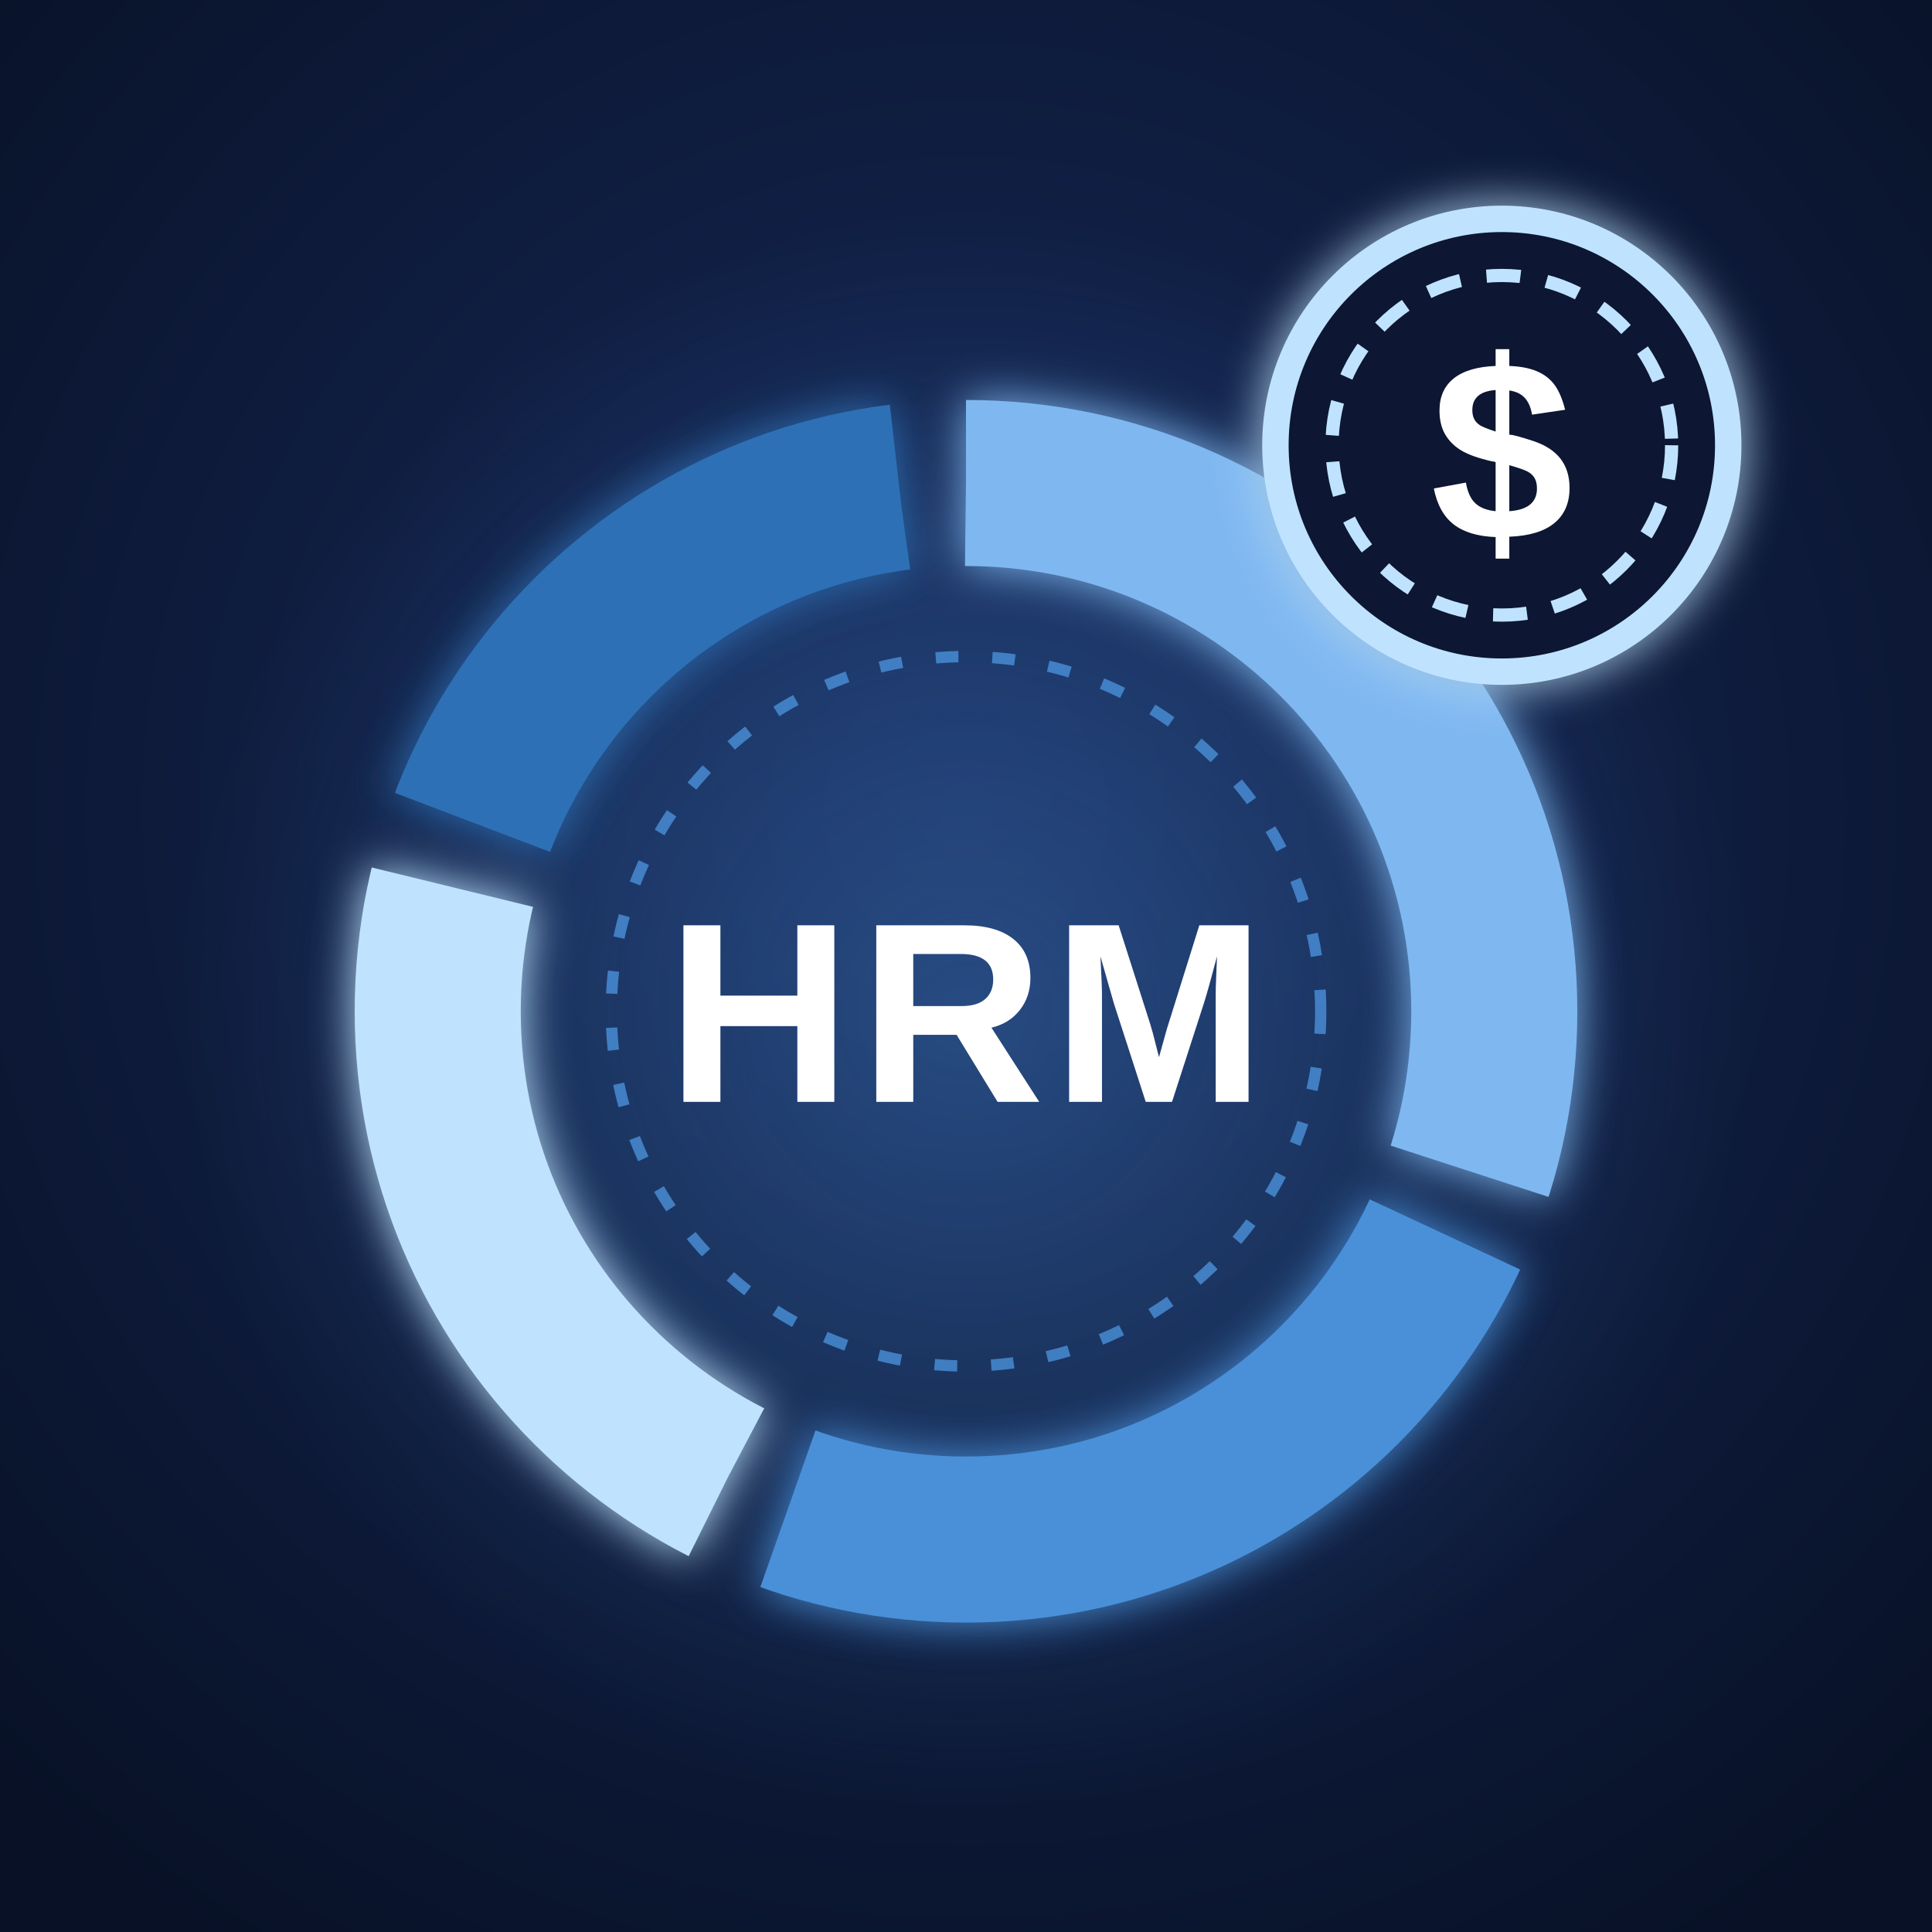
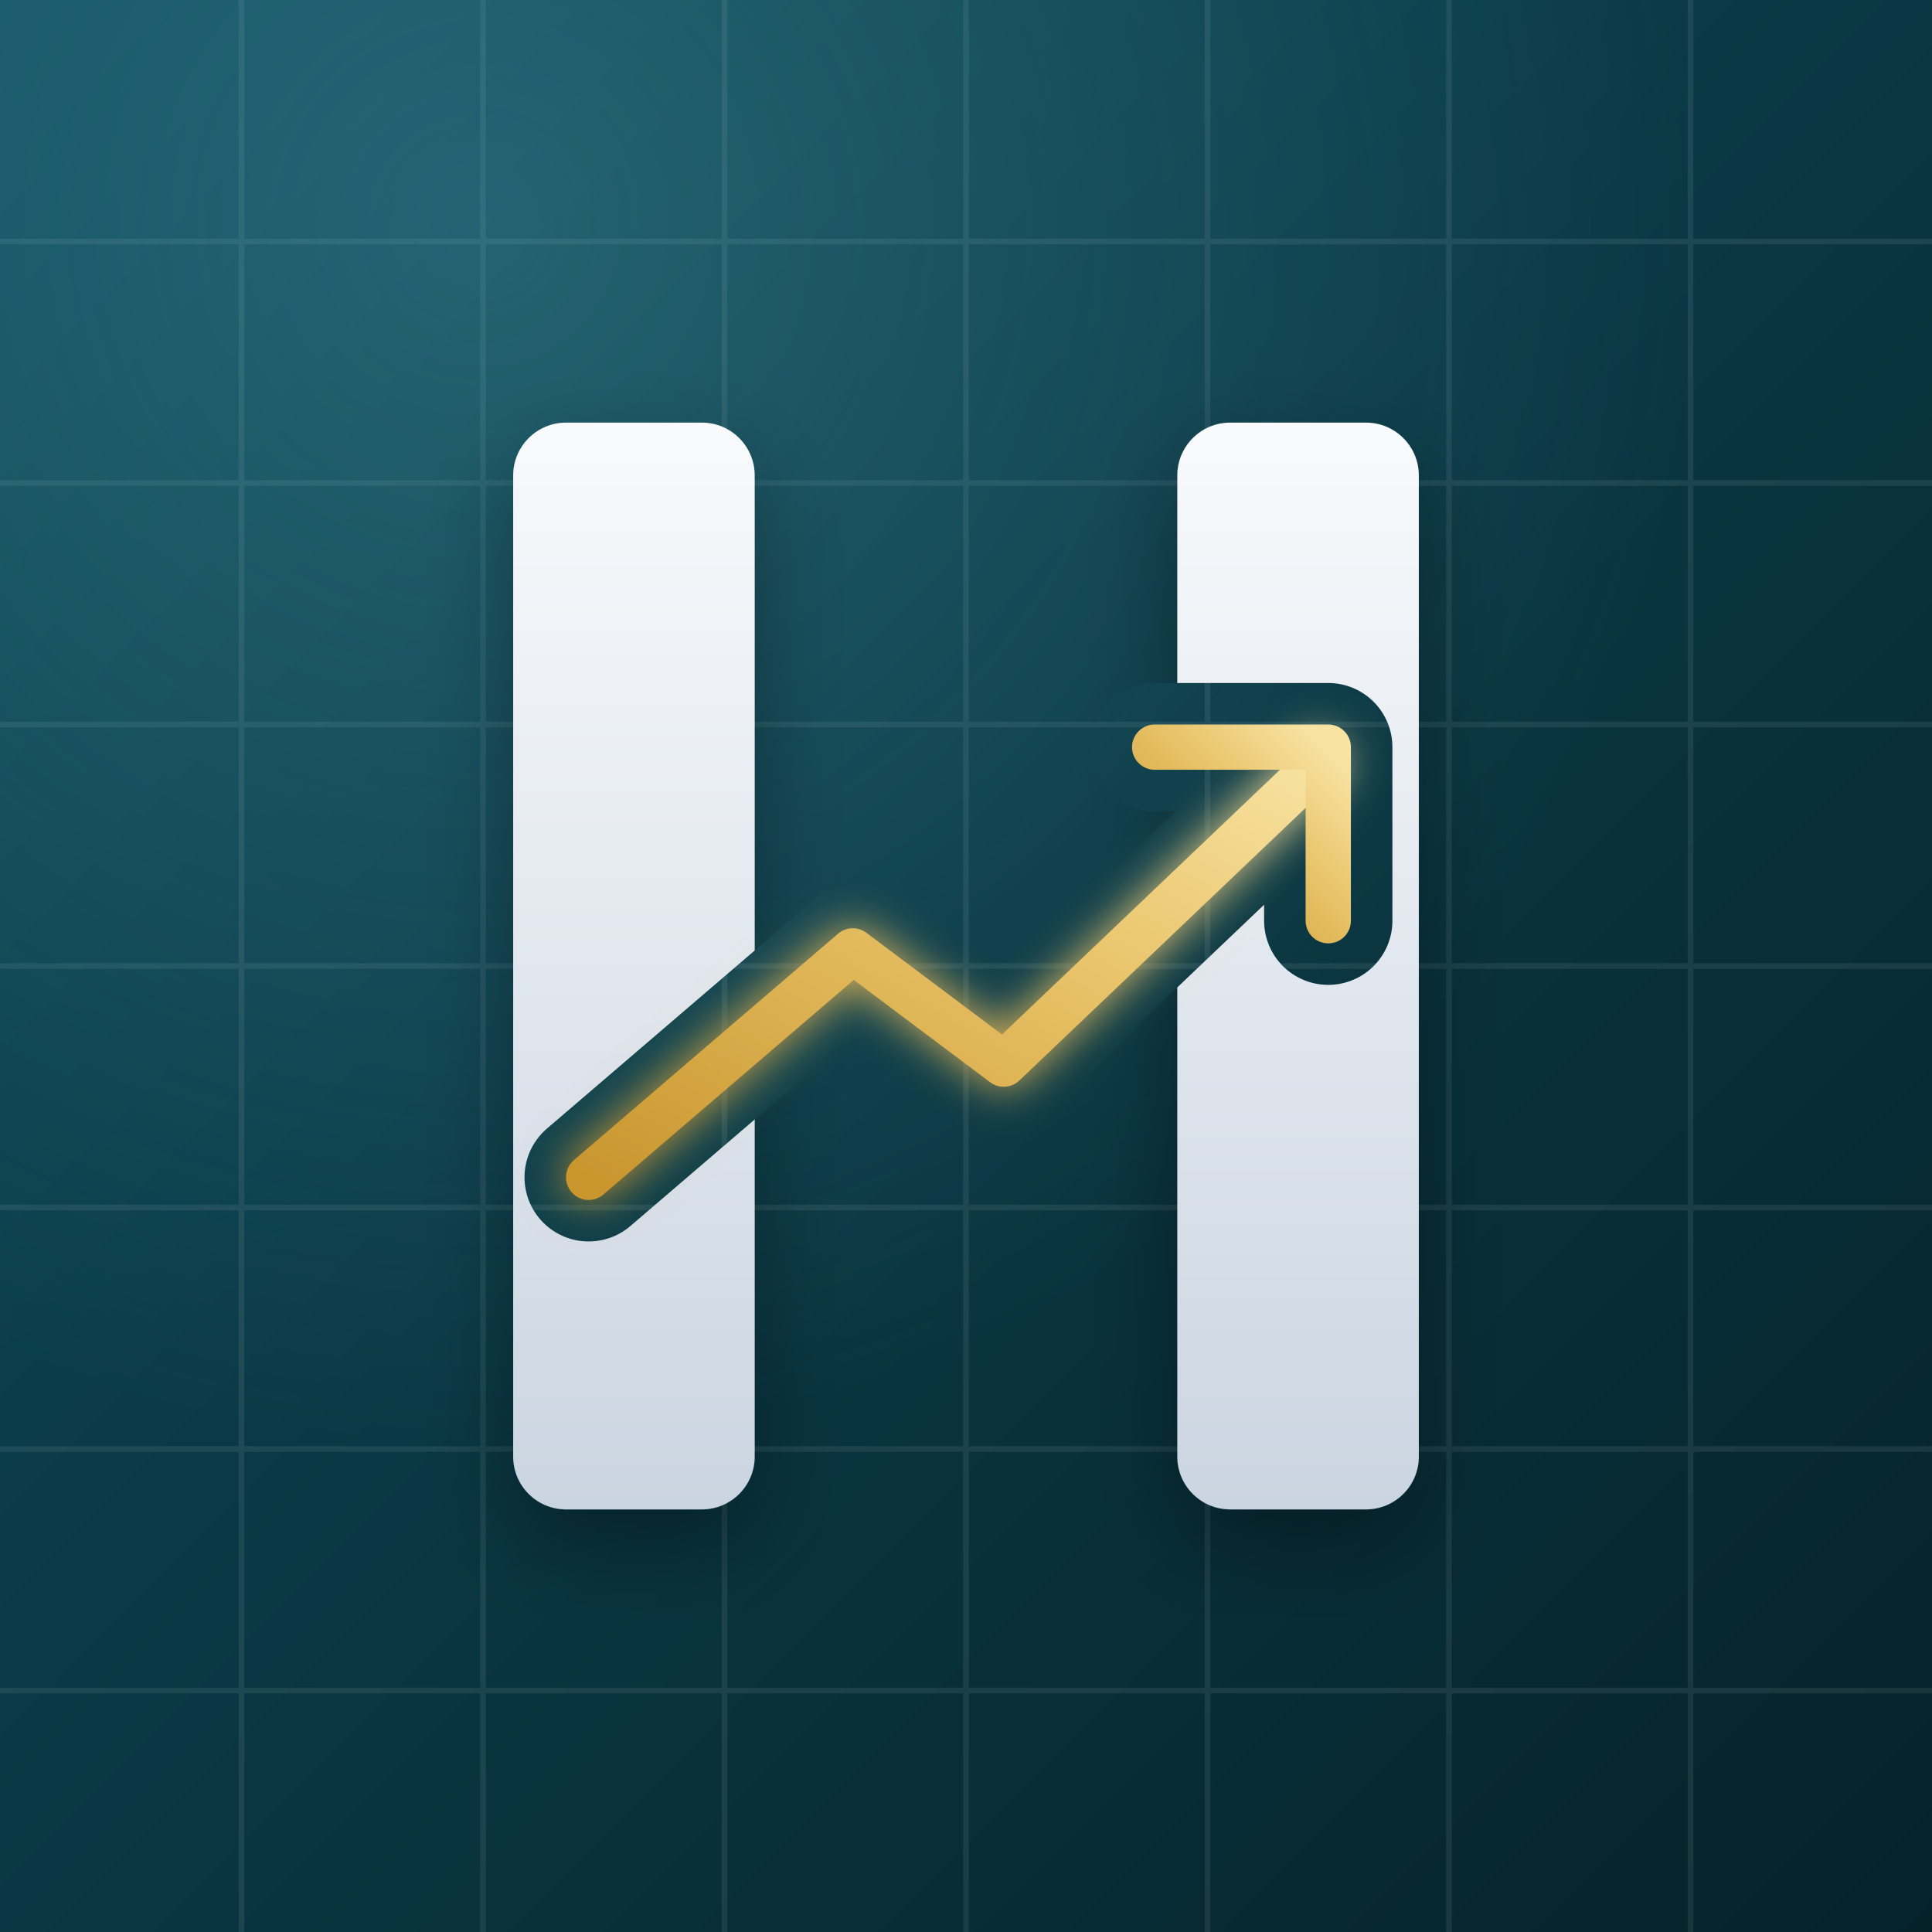
<svg xmlns="http://www.w3.org/2000/svg" viewBox="0 0 512 512">
  <defs>
-     <radialGradient id="bg" cx="50%" cy="42%" r="70%">
-       <stop offset="0" stop-color="#16295A" />
-       <stop offset="1" stop-color="#081126" />
+     <linearGradient id="f" x1="0" y1="0" x2="1" y2="1">
+       <stop offset="0" stop-color="#0F4C5C" />
+       <stop offset="1" stop-color="#052229" />
+     </linearGradient>
+     <radialGradient id="luz" cx=".25" cy=".12" r=".9">
+       <stop offset="0" stop-color="#5FB3C4" stop-opacity=".28" />
+       <stop offset=".7" stop-color="#5FB3C4" stop-opacity="0" />
    </radialGradient>
-     <radialGradient id="glow" cx="50%" cy="50%" r="50%">
-       <stop offset="0" stop-color="#4A90D9" stop-opacity=".35" />
-       <stop offset="1" stop-color="#4A90D9" stop-opacity="0" />
-     </radialGradient>
-     <filter id="soft" x="-30%" y="-30%" width="160%" height="160%">
+     <linearGradient id="b" x1="0" y1="0" x2="0" y2="1">
+       <stop offset="0" stop-color="#F8FAFC" />
+       <stop offset="1" stop-color="#CBD5E1" />
+     </linearGradient>
+     <linearGradient id="ouro" x1="0" y1="1" x2="1" y2="0">
+       <stop offset="0" stop-color="#C9962E" />
+       <stop offset=".6" stop-color="#E9C46A" />
+       <stop offset="1" stop-color="#F8E3A3" />
+     </linearGradient>
+     <linearGradient id="area" x1="0" y1="0" x2="0" y2="1">
+       <stop offset="0" stop-color="#E9C46A" stop-opacity=".45" />
+       <stop offset="1" stop-color="#E9C46A" stop-opacity="0" />
+     </linearGradient>
+     <filter id="s" x="-30%" y="-30%" width="160%" height="160%">
+       <feDropShadow dx="0" dy="10" stdDeviation="12" flood-color="#000" flood-opacity=".35" />
+     </filter>
+     <filter id="g" x="-40%" y="-40%" width="180%" height="180%">
      <feGaussianBlur stdDeviation="6" result="b" />
      <feMerge>
        <feMergeNode in="b" />
        <feMergeNode in="SourceGraphic" />
      </feMerge>
    </filter>
+     <clipPath id="entre">
+       <rect x="200" y="0" width="112" height="512" />
+     </clipPath>
  </defs>
-   <rect width="512" height="512" fill="url(#bg)" />
-   <circle cx="256" cy="268" r="210" fill="url(#glow)" />
-   <g transform="rotate(-90 256 268)" fill="none" stroke-width="44" filter="url(#soft)">
-     <circle cx="256" cy="268" r="140" stroke="#7FB8F0" stroke-dasharray="263 617" />
-     <circle cx="256" cy="268" r="140" stroke="#4A90D9" stroke-dasharray="207 673" stroke-dashoffset="-281" />
-     <circle cx="256" cy="268" r="140" stroke="#BFE3FF" stroke-dasharray="187 693" stroke-dashoffset="-506" />
-     <circle cx="256" cy="268" r="140" stroke="#2F6FB5" stroke-dasharray="151 729" stroke-dashoffset="-711" />
+   <rect width="512" height="512" fill="url(#f)" />
+   <g opacity=".08">
+     <path d="M0 64H512" stroke="#fff" stroke-width="1.5" />
+     <path d="M64 0V512" stroke="#fff" stroke-width="1.5" />
+     <path d="M0 128H512" stroke="#fff" stroke-width="1.5" />
+     <path d="M128 0V512" stroke="#fff" stroke-width="1.5" />
+     <path d="M0 192H512" stroke="#fff" stroke-width="1.5" />
+     <path d="M192 0V512" stroke="#fff" stroke-width="1.5" />
+     <path d="M0 256H512" stroke="#fff" stroke-width="1.5" />
+     <path d="M256 0V512" stroke="#fff" stroke-width="1.5" />
+     <path d="M0 320H512" stroke="#fff" stroke-width="1.5" />
+     <path d="M320 0V512" stroke="#fff" stroke-width="1.5" />
+     <path d="M0 384H512" stroke="#fff" stroke-width="1.5" />
+     <path d="M384 0V512" stroke="#fff" stroke-width="1.5" />
+     <path d="M0 448H512" stroke="#fff" stroke-width="1.5" />
+     <path d="M448 0V512" stroke="#fff" stroke-width="1.5" />
  </g>
-   <circle cx="256" cy="268" r="94" fill="none" stroke="#4A90D9" stroke-width="3" stroke-dasharray="6 9" opacity=".8" />
-   <text x="256" y="292" text-anchor="middle" font-family="Arial, Helvetica, sans-serif" font-weight="700" font-size="68" fill="#FFFFFF" letter-spacing="2">HRM</text>
-   <g filter="url(#soft)">
-     <circle cx="398" cy="118" r="60" fill="#0B1630" stroke="#BFE3FF" stroke-width="7" />
-     <circle cx="398" cy="118" r="45" fill="none" stroke="#BFE3FF" stroke-width="3.5" stroke-dasharray="9 7" />
-     <text x="398" y="143" text-anchor="middle" font-family="Arial, Helvetica, sans-serif" font-weight="700" font-size="68" fill="#FFFFFF">$</text>
+   <rect width="512" height="512" fill="url(#luz)" />
+   <mask id="corte">
+     <rect width="512" height="512" fill="#fff" />
+     <polyline points="156,312 226,252 266,282 350,202" fill="none" stroke="#000" stroke-width="34" stroke-linejoin="round" stroke-linecap="round" />
+     <polyline points="306,198 352,198 352,244" fill="none" stroke="#000" stroke-width="34" stroke-linejoin="round" stroke-linecap="round" />
+   </mask>
+   <g filter="url(#s)" mask="url(#corte)">
+     <rect x="136" y="112" width="64" height="288" rx="14" fill="url(#b)" />
+     <rect x="312" y="112" width="64" height="288" rx="14" fill="url(#b)" />
  </g>
+   <polyline points="156,312 226,252 266,282 350,202" fill="none" stroke="url(#ouro)" stroke-width="12" stroke-linejoin="round" stroke-linecap="round" filter="url(#g)" />
+   <polyline points="306,198 352,198 352,244" fill="none" stroke="url(#ouro)" stroke-width="12" stroke-linejoin="round" stroke-linecap="round" />
</svg>
